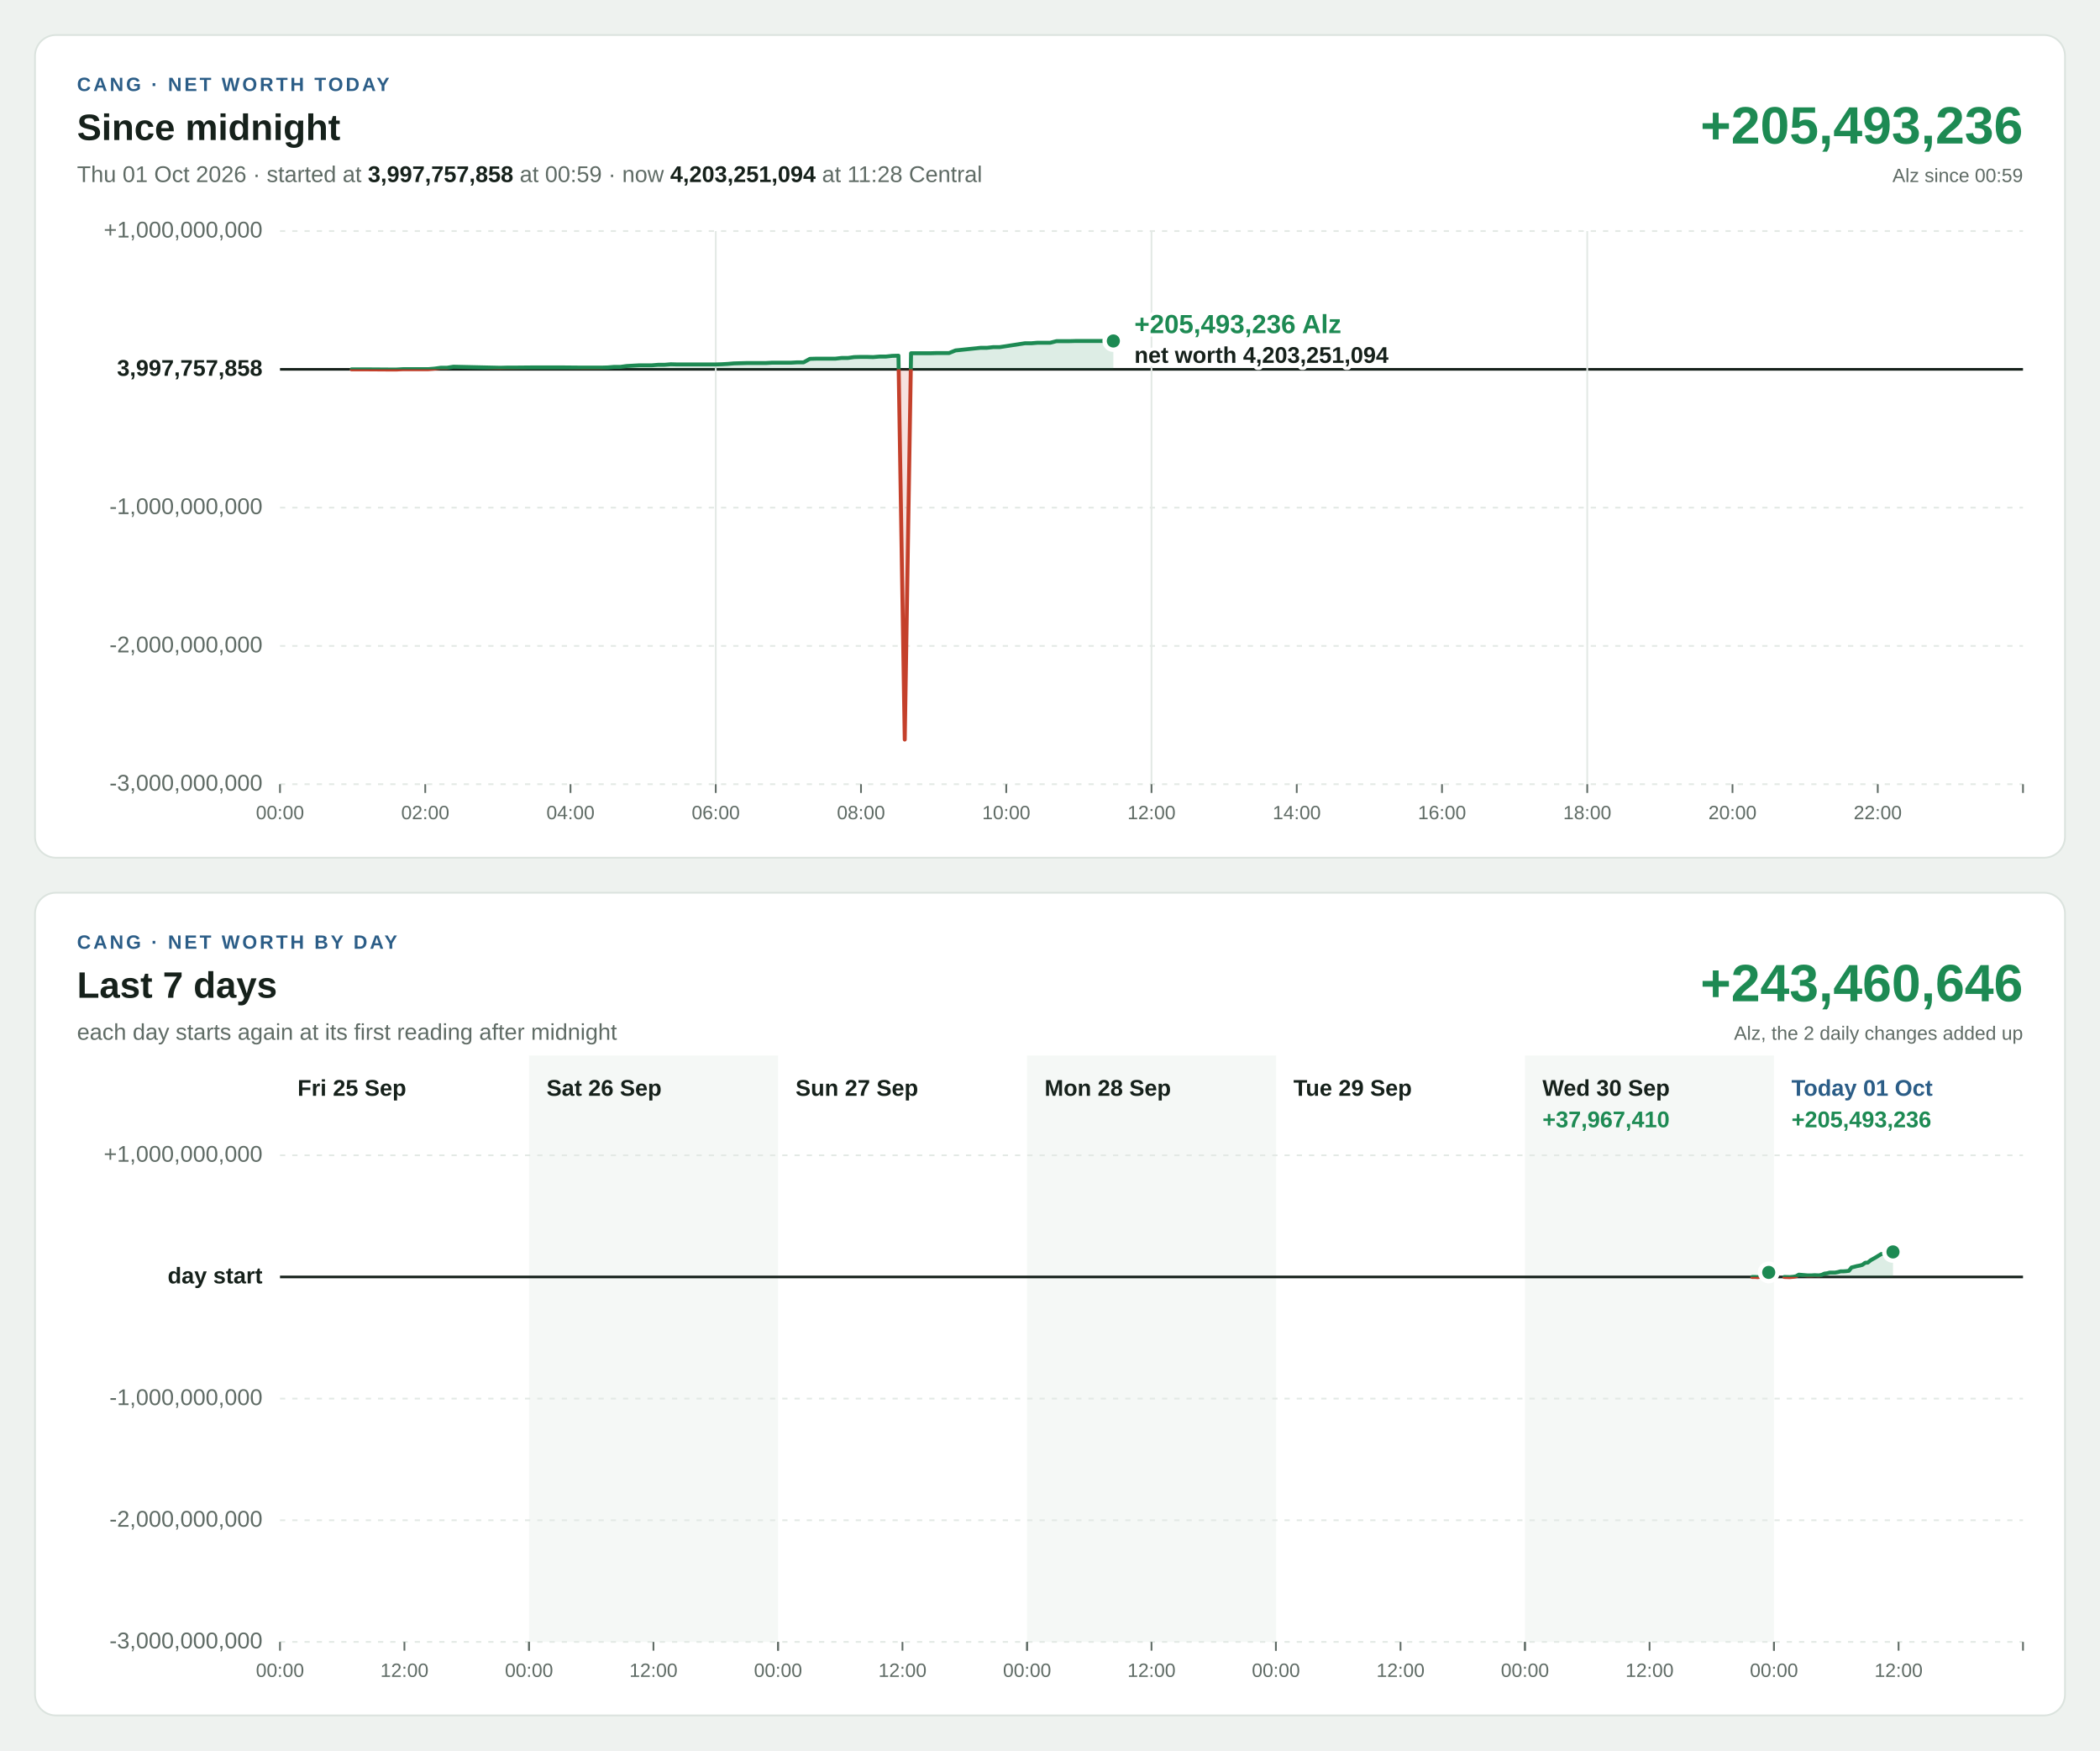
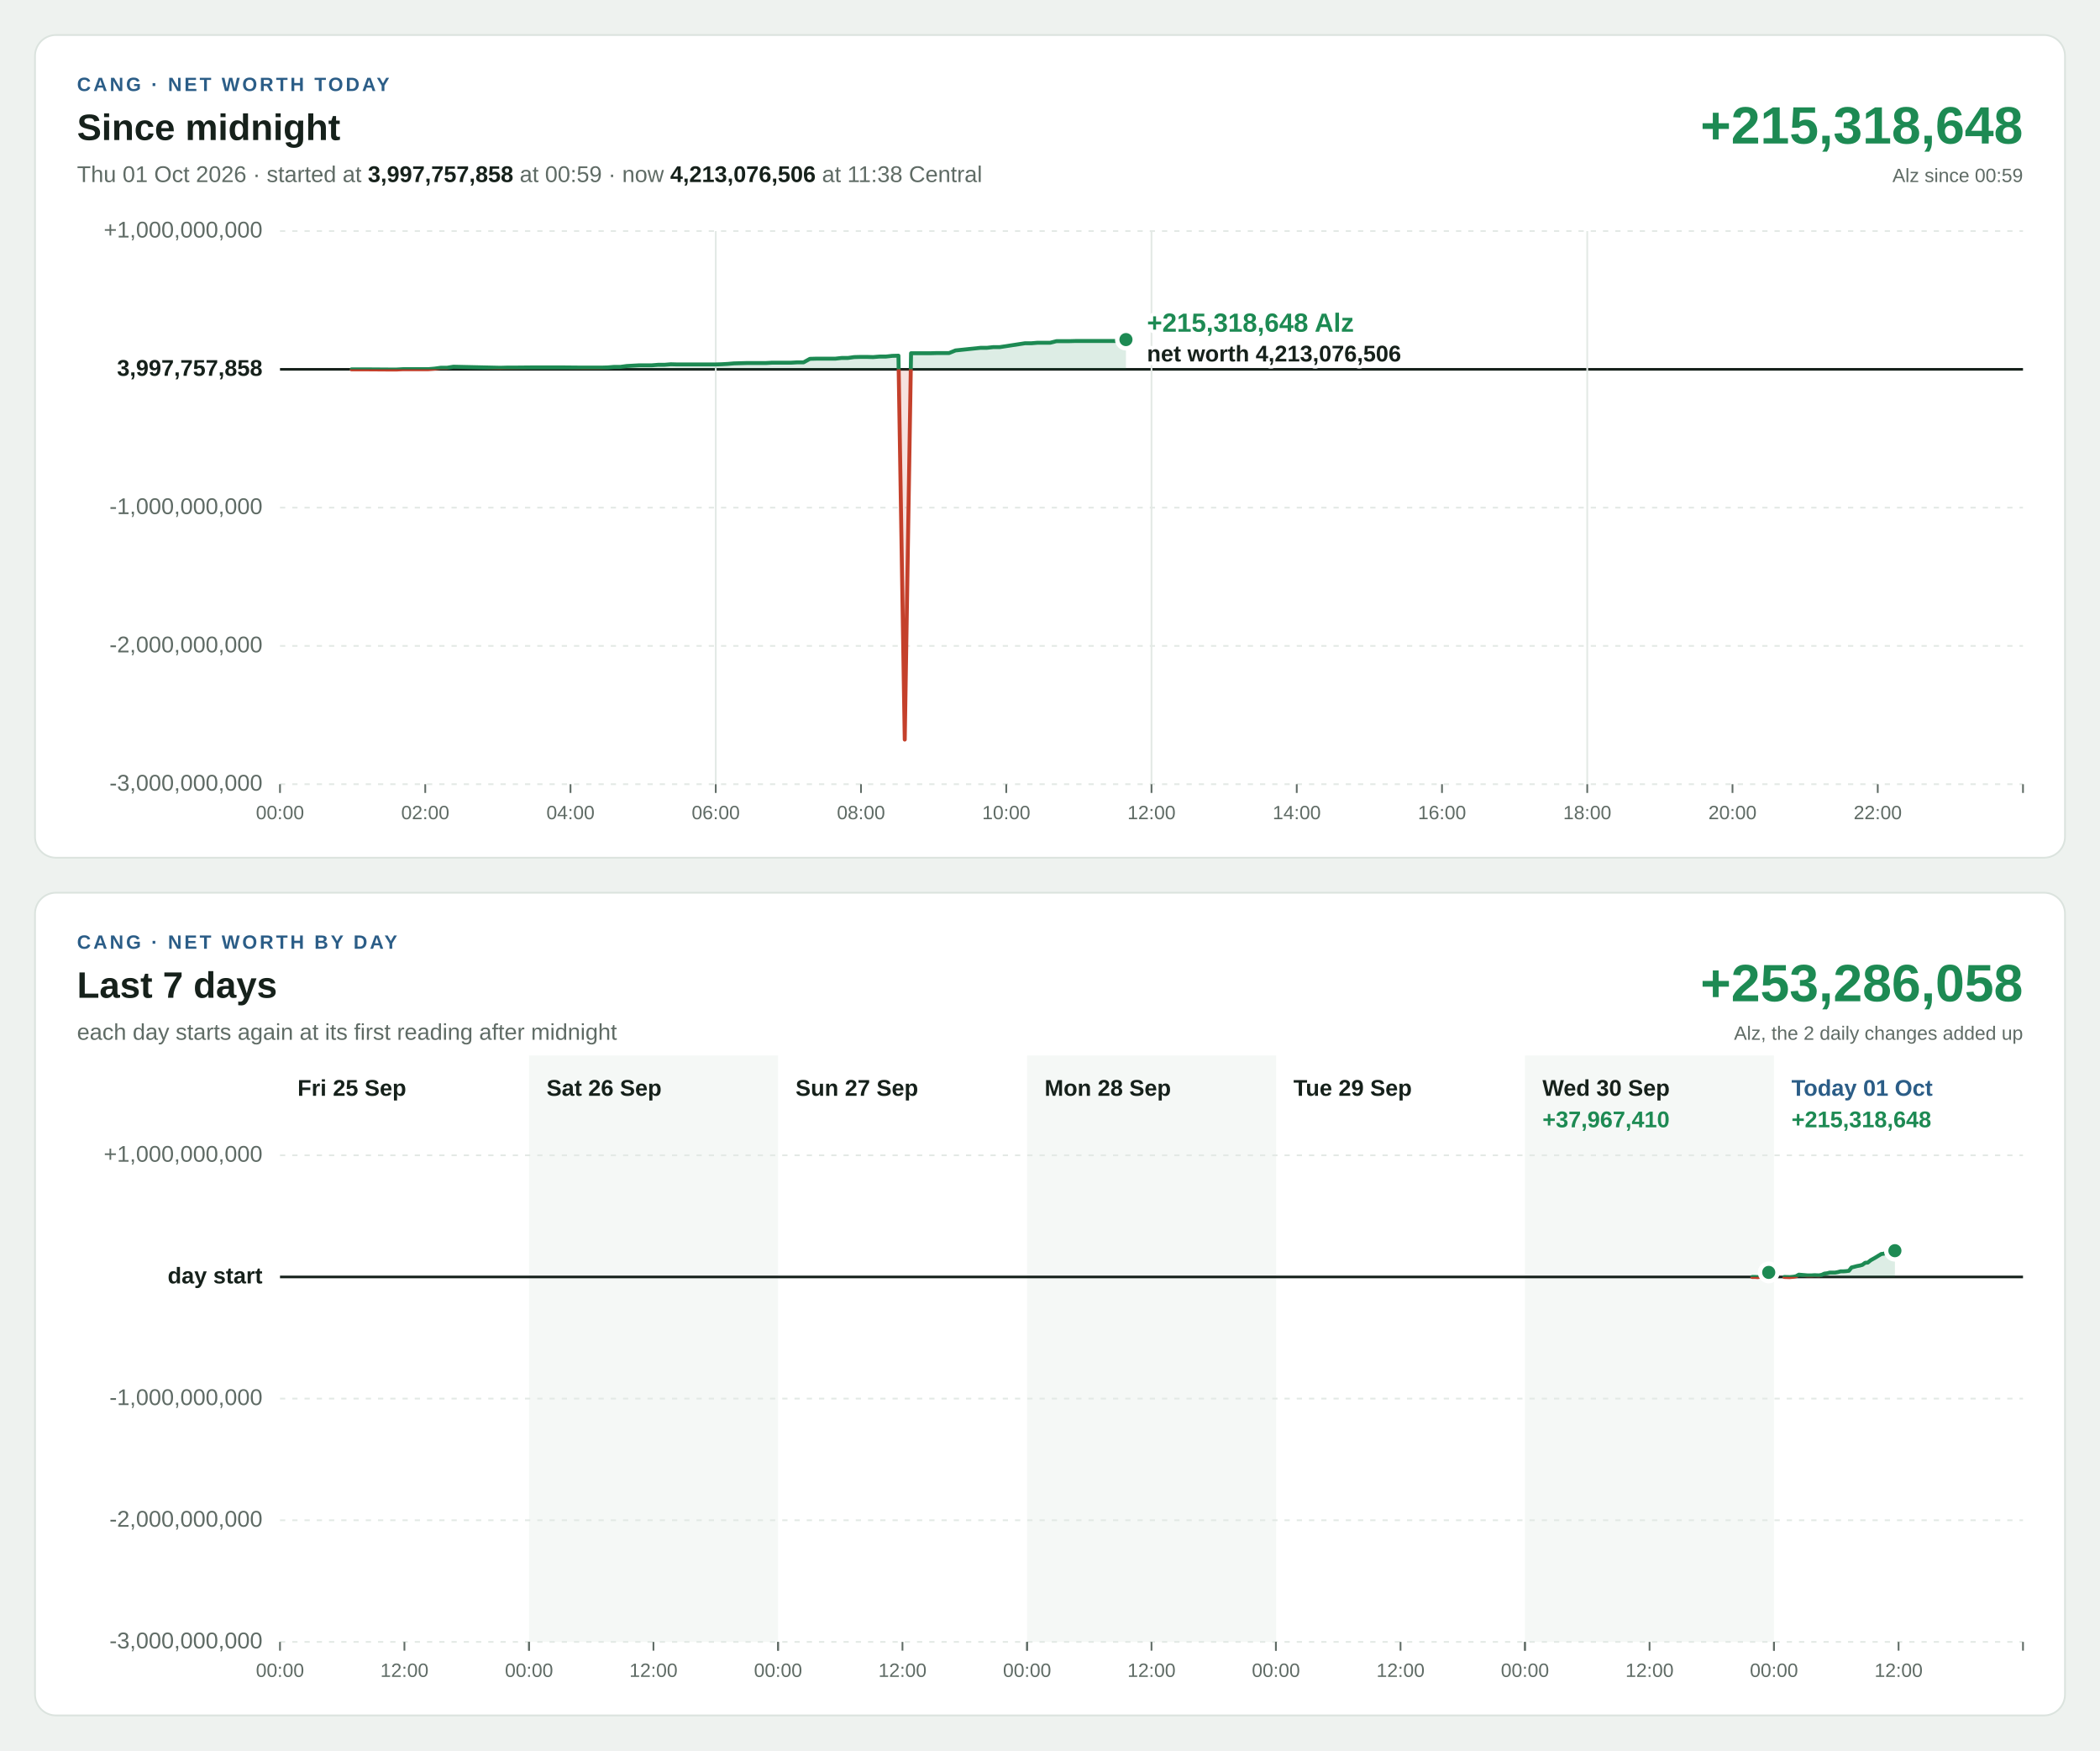
<svg xmlns="http://www.w3.org/2000/svg" width="1200" height="1000" viewBox="0 0 1200 1000" font-family="Segoe UI, Helvetica Neue, Arial, sans-serif" font-size="13" style="font-variant-numeric: tabular-nums">
  <rect width="1200" height="1000" fill="#eef2ef" />
  <g transform="translate(20,20)">
    <rect width="1160" height="470" rx="12" fill="#ffffff" stroke="#dbe3de" />
    <text x="24" y="32" font-size="11" font-weight="700" letter-spacing="1.4" fill="#2b5d87">CANG · NET WORTH TODAY</text>
    <text x="24" y="60" font-size="21" font-weight="700" fill="#16211b">Since midnight</text>
-     <text x="24" y="84" fill="#5f6b65">Thu 01 Oct 2026 · started at <tspan font-weight="700" fill="#16211b">3,997,757,858</tspan> at 00:59 · now <tspan font-weight="700" fill="#16211b">4,203,251,094</tspan> at 11:28 Central</text>
-     <text x="1136" y="62" font-size="30" font-weight="700" text-anchor="end" fill="#1d8a53">+205,493,236</text>
+     <text x="24" y="84" fill="#5f6b65">Thu 01 Oct 2026 · started at <tspan font-weight="700" fill="#16211b">3,997,757,858</tspan> at 00:59 · now <tspan font-weight="700" fill="#16211b">4,213,076,506</tspan> at 11:38 Central</text>
+     <text x="1136" y="62" font-size="30" font-weight="700" text-anchor="end" fill="#1d8a53">+215,318,648</text>
    <text x="1136" y="84" font-size="11" text-anchor="end" fill="#5f6b65">Alz since 00:59</text>
    <line x1="140" x2="1136" y1="428.0" y2="428.0" stroke="#e3e9e5" stroke-width="1" stroke-dasharray="3 4" />
    <text x="130" y="428.0" text-anchor="end" dominant-baseline="middle" font-weight="400" fill="#5f6b65">-3,000,000,000</text>
    <line x1="140" x2="1136" y1="349.0" y2="349.0" stroke="#e3e9e5" stroke-width="1" stroke-dasharray="3 4" />
    <text x="130" y="349.0" text-anchor="end" dominant-baseline="middle" font-weight="400" fill="#5f6b65">-2,000,000,000</text>
    <line x1="140" x2="1136" y1="270.0" y2="270.0" stroke="#e3e9e5" stroke-width="1" stroke-dasharray="3 4" />
    <text x="130" y="270.0" text-anchor="end" dominant-baseline="middle" font-weight="400" fill="#5f6b65">-1,000,000,000</text>
    <line x1="140" x2="1136" y1="191.0" y2="191.0" stroke="#16211b" stroke-width="1.5" />
    <text x="130" y="191.0" text-anchor="end" dominant-baseline="middle" font-weight="700" fill="#16211b">3,997,757,858</text>
    <line x1="140" x2="1136" y1="112.0" y2="112.0" stroke="#e3e9e5" stroke-width="1" stroke-dasharray="3 4" />
    <text x="130" y="112.0" text-anchor="end" dominant-baseline="middle" font-weight="400" fill="#5f6b65">+1,000,000,000</text>
    <line x1="140.0" x2="140.0" y1="428" y2="433" stroke="#5f6b65" stroke-width="1" />
    <text x="140.0" y="448" font-size="11" text-anchor="middle" fill="#5f6b65">00:00</text>
    <line x1="223.0" x2="223.0" y1="428" y2="433" stroke="#5f6b65" stroke-width="1" />
    <text x="223.0" y="448" font-size="11" text-anchor="middle" fill="#5f6b65">02:00</text>
    <line x1="306.0" x2="306.0" y1="428" y2="433" stroke="#5f6b65" stroke-width="1" />
    <text x="306.0" y="448" font-size="11" text-anchor="middle" fill="#5f6b65">04:00</text>
    <line x1="389.0" x2="389.0" y1="112" y2="428" stroke="#e3e9e5" stroke-width="1" />
    <line x1="389.0" x2="389.0" y1="428" y2="433" stroke="#5f6b65" stroke-width="1" />
    <text x="389.0" y="448" font-size="11" text-anchor="middle" fill="#5f6b65">06:00</text>
    <line x1="472.0" x2="472.0" y1="428" y2="433" stroke="#5f6b65" stroke-width="1" />
    <text x="472.0" y="448" font-size="11" text-anchor="middle" fill="#5f6b65">08:00</text>
    <line x1="555.0" x2="555.0" y1="428" y2="433" stroke="#5f6b65" stroke-width="1" />
    <text x="555.0" y="448" font-size="11" text-anchor="middle" fill="#5f6b65">10:00</text>
    <line x1="638.0" x2="638.0" y1="112" y2="428" stroke="#e3e9e5" stroke-width="1" />
    <line x1="638.0" x2="638.0" y1="428" y2="433" stroke="#5f6b65" stroke-width="1" />
    <text x="638.0" y="448" font-size="11" text-anchor="middle" fill="#5f6b65">12:00</text>
    <line x1="721.0" x2="721.0" y1="428" y2="433" stroke="#5f6b65" stroke-width="1" />
    <text x="721.0" y="448" font-size="11" text-anchor="middle" fill="#5f6b65">14:00</text>
    <line x1="804.0" x2="804.0" y1="428" y2="433" stroke="#5f6b65" stroke-width="1" />
    <text x="804.0" y="448" font-size="11" text-anchor="middle" fill="#5f6b65">16:00</text>
    <line x1="887.0" x2="887.0" y1="112" y2="428" stroke="#e3e9e5" stroke-width="1" />
    <line x1="887.0" x2="887.0" y1="428" y2="433" stroke="#5f6b65" stroke-width="1" />
    <text x="887.0" y="448" font-size="11" text-anchor="middle" fill="#5f6b65">18:00</text>
    <line x1="970.0" x2="970.0" y1="428" y2="433" stroke="#5f6b65" stroke-width="1" />
    <text x="970.0" y="448" font-size="11" text-anchor="middle" fill="#5f6b65">20:00</text>
    <line x1="1053.0" x2="1053.0" y1="428" y2="433" stroke="#5f6b65" stroke-width="1" />
    <text x="1053.0" y="448" font-size="11" text-anchor="middle" fill="#5f6b65">22:00</text>
    <line x1="1136.0" x2="1136.0" y1="428" y2="433" stroke="#5f6b65" stroke-width="1" />
    <defs>
-       <path id="shape-today" d="M180.9 191.0L180.9 191.0L184.6 191.0L188.2 191.0L202.9 191.1L206.6 191.1L210.2 190.9L217.3 190.9L220.9 190.9L224.6 190.9L228.2 190.6L231.8 190.1L235.4 190.1L239.1 189.5L265.9 190.1L269.5 190.0L273.1 190.0L283.9 189.9L287.5 189.9L291.2 189.9L294.8 189.9L298.4 189.9L302.0 189.9L312.9 190.0L316.5 190.0L320.1 190.0L323.7 190.0L327.3 189.9L330.9 189.6L334.5 189.6L338.1 189.1L341.7 188.9L345.3 188.7L348.9 188.7L352.5 188.7L356.1 188.4L359.7 188.4L363.3 188.1L367.0 188.2L370.5 188.2L374.1 188.2L377.8 188.2L381.4 188.2L385.0 188.2L388.6 188.2L392.2 188.1L395.8 187.9L399.4 187.6L403.0 187.5L406.6 187.4L410.3 187.4L413.9 187.4L417.5 187.4L421.1 187.2L424.7 187.2L428.4 187.2L432.0 187.2L435.6 187.0L439.2 187.0L442.8 185.0L446.4 184.9L450.0 184.9L453.6 184.9L457.3 184.9L460.9 184.5L464.5 184.5L468.1 184.0L471.7 183.9L475.3 183.9L478.9 184.0L482.6 183.7L486.2 183.7L489.8 183.3L493.4 183.2L497.0 402.5L500.6 181.8L504.3 181.8L507.9 181.8L511.5 181.8L515.1 181.7L518.7 181.7L522.3 181.7L526.0 180.2L540.4 178.7L544.0 178.7L547.6 178.3L551.3 178.3L565.7 176.1L569.3 176.1L572.9 175.8L576.6 175.8L580.1 175.8L583.7 174.9L587.4 174.9L591.0 174.9L594.6 174.8L598.2 174.8L601.8 174.8L605.4 174.8L609.0 174.8L612.6 174.8L616.2 174.8L616.2 191.0Z" />
-       <path id="line-today" d="M180.9 191.0L184.6 191.0L188.2 191.0L202.9 191.1L206.6 191.1L210.2 190.9L217.3 190.9L220.9 190.9L224.6 190.9L228.2 190.6L231.8 190.1L235.4 190.1L239.1 189.5L265.9 190.1L269.5 190.0L273.1 190.0L283.9 189.9L287.5 189.9L291.2 189.9L294.8 189.9L298.4 189.9L302.0 189.9L312.9 190.0L316.5 190.0L320.1 190.0L323.7 190.0L327.3 189.9L330.9 189.6L334.5 189.6L338.1 189.1L341.7 188.9L345.3 188.7L348.9 188.7L352.5 188.7L356.1 188.4L359.7 188.4L363.3 188.1L367.0 188.2L370.5 188.2L374.1 188.2L377.8 188.2L381.4 188.2L385.0 188.2L388.6 188.2L392.2 188.1L395.8 187.9L399.4 187.6L403.0 187.5L406.6 187.4L410.3 187.4L413.9 187.4L417.5 187.4L421.1 187.2L424.7 187.2L428.4 187.2L432.0 187.2L435.6 187.0L439.2 187.0L442.8 185.0L446.4 184.9L450.0 184.9L453.6 184.9L457.3 184.9L460.9 184.5L464.5 184.5L468.1 184.0L471.7 183.9L475.3 183.9L478.9 184.0L482.6 183.7L486.2 183.7L489.8 183.3L493.4 183.2L497.0 402.5L500.6 181.8L504.3 181.8L507.9 181.8L511.5 181.8L515.1 181.7L518.7 181.7L522.3 181.7L526.0 180.2L540.4 178.7L544.0 178.7L547.6 178.3L551.3 178.3L565.7 176.1L569.3 176.1L572.9 175.8L576.6 175.8L580.1 175.8L583.7 174.9L587.4 174.9L591.0 174.9L594.6 174.8L598.2 174.8L601.8 174.8L605.4 174.8L609.0 174.8L612.6 174.8L616.2 174.8" />
+       <path id="shape-today" d="M180.9 191.0L180.9 191.0L184.6 191.0L188.2 191.0L202.9 191.1L206.6 191.1L210.2 190.9L217.3 190.9L220.9 190.9L224.6 190.9L228.2 190.6L231.8 190.1L235.4 190.1L239.1 189.5L265.9 190.1L269.5 190.0L273.1 190.0L283.9 189.9L287.5 189.9L291.2 189.9L294.8 189.9L298.4 189.9L302.0 189.9L312.9 190.0L316.5 190.0L320.1 190.0L323.7 190.0L327.3 189.9L330.9 189.6L334.5 189.6L338.1 189.1L341.7 188.9L345.3 188.7L348.9 188.7L352.5 188.7L356.1 188.4L359.7 188.4L363.3 188.1L367.0 188.2L370.5 188.2L374.1 188.2L377.8 188.2L381.4 188.2L385.0 188.2L388.6 188.2L392.2 188.1L395.8 187.9L399.4 187.6L403.0 187.5L406.6 187.4L410.3 187.4L413.9 187.4L417.5 187.4L421.1 187.2L424.7 187.2L428.4 187.2L432.0 187.2L435.6 187.0L439.2 187.0L442.8 185.0L446.4 184.9L450.0 184.9L453.6 184.9L457.3 184.9L460.9 184.5L464.5 184.5L468.1 184.0L471.7 183.9L475.3 183.9L478.9 184.0L482.6 183.7L486.2 183.7L489.8 183.3L493.4 183.2L497.0 402.5L500.6 181.8L504.3 181.8L507.9 181.8L511.5 181.8L515.1 181.7L518.7 181.7L522.3 181.7L526.0 180.2L540.4 178.7L544.0 178.7L547.6 178.3L551.3 178.3L565.7 176.1L569.3 176.1L572.9 175.8L576.6 175.8L580.1 175.8L583.7 174.9L587.4 174.9L591.0 174.9L594.6 174.8L598.2 174.8L601.8 174.8L605.4 174.8L609.0 174.8L612.6 174.8L616.2 174.8L619.8 174.8L623.4 174.0L623.4 191.0Z" />
+       <path id="line-today" d="M180.9 191.0L184.6 191.0L188.2 191.0L202.9 191.1L206.6 191.1L210.2 190.9L217.3 190.9L220.9 190.9L224.6 190.9L228.2 190.6L231.8 190.1L235.4 190.1L239.1 189.5L265.9 190.1L269.5 190.0L273.1 190.0L283.9 189.9L287.5 189.9L291.2 189.9L294.8 189.9L298.4 189.9L302.0 189.9L312.9 190.0L316.5 190.0L320.1 190.0L323.7 190.0L327.3 189.9L330.9 189.6L334.5 189.6L338.1 189.1L341.7 188.9L345.3 188.7L348.9 188.7L352.5 188.7L356.1 188.4L359.7 188.4L363.3 188.1L367.0 188.2L370.5 188.2L374.1 188.2L377.8 188.2L381.4 188.2L385.0 188.2L388.6 188.2L392.2 188.1L395.8 187.9L399.4 187.6L403.0 187.5L406.6 187.4L410.3 187.4L413.9 187.4L417.5 187.4L421.1 187.2L424.7 187.2L428.4 187.2L432.0 187.2L435.6 187.0L439.2 187.0L442.8 185.0L446.4 184.9L450.0 184.9L453.6 184.9L457.3 184.9L460.9 184.5L464.5 184.5L468.1 184.0L471.7 183.9L475.3 183.9L478.9 184.0L482.6 183.7L486.2 183.7L489.8 183.3L493.4 183.2L497.0 402.5L500.6 181.8L504.3 181.8L507.9 181.8L511.5 181.8L515.1 181.7L518.7 181.7L522.3 181.7L526.0 180.2L540.4 178.7L544.0 178.7L547.6 178.3L551.3 178.3L565.7 176.1L569.3 176.1L572.9 175.8L576.6 175.8L580.1 175.8L583.7 174.9L587.4 174.9L591.0 174.9L594.6 174.8L598.2 174.8L601.8 174.8L605.4 174.8L609.0 174.8L612.6 174.8L616.2 174.8L619.8 174.8L623.4 174.0" />
      <clipPath id="up-today">
        <rect x="140" y="112" width="996" height="79.0" />
      </clipPath>
      <clipPath id="down-today">
        <rect x="140" y="191.0" width="996" height="237.0" />
      </clipPath>
    </defs>
    <use href="#shape-today" fill="#1d8a53" fill-opacity="0.15" clip-path="url(#up-today)" />
    <use href="#line-today" fill="none" stroke="#1d8a53" stroke-width="2.25" stroke-linejoin="round" stroke-linecap="round" clip-path="url(#up-today)" />
    <use href="#shape-today" fill="#c4402b" fill-opacity="0.15" clip-path="url(#down-today)" />
    <use href="#line-today" fill="none" stroke="#c4402b" stroke-width="2.25" stroke-linejoin="round" stroke-linecap="round" clip-path="url(#down-today)" />
-     <circle cx="616.2" cy="174.8" r="5" fill="#1d8a53" stroke="#ffffff" stroke-width="2.5" />
-     <text x="628.2" y="170.3" text-anchor="start" font-size="15" font-weight="700" fill="#1d8a53" stroke="#ffffff" stroke-width="4" stroke-linejoin="round" paint-order="stroke">+205,493,236 Alz</text>
-     <text x="628.2" y="187.3" text-anchor="start" font-size="13" font-weight="600" fill="#16211b" stroke="#ffffff" stroke-width="4" stroke-linejoin="round" paint-order="stroke">net worth 4,203,251,094</text>
+     <circle cx="623.4" cy="174.0" r="5" fill="#1d8a53" stroke="#ffffff" stroke-width="2.5" />
+     <text x="635.4" y="169.5" text-anchor="start" font-size="15" font-weight="700" fill="#1d8a53" stroke="#ffffff" stroke-width="4" stroke-linejoin="round" paint-order="stroke">+215,318,648 Alz</text>
+     <text x="635.4" y="186.5" text-anchor="start" font-size="13" font-weight="600" fill="#16211b" stroke="#ffffff" stroke-width="4" stroke-linejoin="round" paint-order="stroke">net worth 4,213,076,506</text>
  </g>
  <g transform="translate(20,510)">
    <rect width="1160" height="470" rx="12" fill="#ffffff" stroke="#dbe3de" />
    <text x="24" y="32" font-size="11" font-weight="700" letter-spacing="1.4" fill="#2b5d87">CANG · NET WORTH BY DAY</text>
    <text x="24" y="60" font-size="21" font-weight="700" fill="#16211b">Last 7 days</text>
    <text x="24" y="84" fill="#5f6b65">each day starts again at its first reading after midnight</text>
-     <text x="1136" y="62" font-size="30" font-weight="700" text-anchor="end" fill="#1d8a53">+243,460,646</text>
+     <text x="1136" y="62" font-size="30" font-weight="700" text-anchor="end" fill="#1d8a53">+253,286,058</text>
    <text x="1136" y="84" font-size="11" text-anchor="end" fill="#5f6b65">Alz, the 2 daily changes added up</text>
    <rect x="282.3" y="93" width="142.3" height="335" fill="#f5f8f6" />
    <rect x="566.9" y="93" width="142.3" height="335" fill="#f5f8f6" />
    <rect x="851.4" y="93" width="142.3" height="335" fill="#f5f8f6" />
    <line x1="140" x2="1136" y1="428.0" y2="428.0" stroke="#e3e9e5" stroke-width="1" stroke-dasharray="3 4" />
    <text x="130" y="428.0" text-anchor="end" dominant-baseline="middle" font-weight="400" fill="#5f6b65">-3,000,000,000</text>
    <line x1="140" x2="1136" y1="358.5" y2="358.5" stroke="#e3e9e5" stroke-width="1" stroke-dasharray="3 4" />
    <text x="130" y="358.5" text-anchor="end" dominant-baseline="middle" font-weight="400" fill="#5f6b65">-2,000,000,000</text>
    <line x1="140" x2="1136" y1="289.0" y2="289.0" stroke="#e3e9e5" stroke-width="1" stroke-dasharray="3 4" />
    <text x="130" y="289.0" text-anchor="end" dominant-baseline="middle" font-weight="400" fill="#5f6b65">-1,000,000,000</text>
    <line x1="140" x2="1136" y1="219.5" y2="219.5" stroke="#16211b" stroke-width="1.5" />
    <text x="130" y="219.5" text-anchor="end" dominant-baseline="middle" font-weight="700" fill="#16211b">day start</text>
    <line x1="140" x2="1136" y1="150.0" y2="150.0" stroke="#e3e9e5" stroke-width="1" stroke-dasharray="3 4" />
    <text x="130" y="150.0" text-anchor="end" dominant-baseline="middle" font-weight="400" fill="#5f6b65">+1,000,000,000</text>
    <text x="150.0" y="116" font-weight="700" fill="#16211b">Fri 25 Sep</text>
    <line x1="140.0" x2="140.0" y1="428" y2="433" stroke="#5f6b65" stroke-width="1" />
    <text x="140.0" y="448" font-size="11" text-anchor="middle" fill="#5f6b65">00:00</text>
    <line x1="211.1" x2="211.1" y1="428" y2="433" stroke="#5f6b65" stroke-width="1" />
    <text x="211.1" y="448" font-size="11" text-anchor="middle" fill="#5f6b65">12:00</text>
    <line x1="282.3" x2="282.3" y1="428" y2="433" stroke="#5f6b65" stroke-width="1" />
    <text x="292.3" y="116" font-weight="700" fill="#16211b">Sat 26 Sep</text>
    <line x1="282.3" x2="282.3" y1="428" y2="433" stroke="#5f6b65" stroke-width="1" />
    <text x="282.3" y="448" font-size="11" text-anchor="middle" fill="#5f6b65">00:00</text>
    <line x1="353.4" x2="353.4" y1="428" y2="433" stroke="#5f6b65" stroke-width="1" />
    <text x="353.4" y="448" font-size="11" text-anchor="middle" fill="#5f6b65">12:00</text>
    <line x1="424.6" x2="424.6" y1="428" y2="433" stroke="#5f6b65" stroke-width="1" />
    <text x="434.6" y="116" font-weight="700" fill="#16211b">Sun 27 Sep</text>
    <line x1="424.6" x2="424.6" y1="428" y2="433" stroke="#5f6b65" stroke-width="1" />
    <text x="424.6" y="448" font-size="11" text-anchor="middle" fill="#5f6b65">00:00</text>
    <line x1="495.7" x2="495.7" y1="428" y2="433" stroke="#5f6b65" stroke-width="1" />
    <text x="495.7" y="448" font-size="11" text-anchor="middle" fill="#5f6b65">12:00</text>
    <line x1="566.9" x2="566.9" y1="428" y2="433" stroke="#5f6b65" stroke-width="1" />
    <text x="576.9" y="116" font-weight="700" fill="#16211b">Mon 28 Sep</text>
    <line x1="566.9" x2="566.9" y1="428" y2="433" stroke="#5f6b65" stroke-width="1" />
    <text x="566.9" y="448" font-size="11" text-anchor="middle" fill="#5f6b65">00:00</text>
    <line x1="638.0" x2="638.0" y1="428" y2="433" stroke="#5f6b65" stroke-width="1" />
    <text x="638.0" y="448" font-size="11" text-anchor="middle" fill="#5f6b65">12:00</text>
    <line x1="709.1" x2="709.1" y1="428" y2="433" stroke="#5f6b65" stroke-width="1" />
    <text x="719.1" y="116" font-weight="700" fill="#16211b">Tue 29 Sep</text>
    <line x1="709.1" x2="709.1" y1="428" y2="433" stroke="#5f6b65" stroke-width="1" />
    <text x="709.1" y="448" font-size="11" text-anchor="middle" fill="#5f6b65">00:00</text>
    <line x1="780.3" x2="780.3" y1="428" y2="433" stroke="#5f6b65" stroke-width="1" />
    <text x="780.3" y="448" font-size="11" text-anchor="middle" fill="#5f6b65">12:00</text>
    <line x1="851.4" x2="851.4" y1="428" y2="433" stroke="#5f6b65" stroke-width="1" />
    <text x="861.4" y="116" font-weight="700" fill="#16211b">Wed 30 Sep</text>
    <line x1="851.4" x2="851.4" y1="428" y2="433" stroke="#5f6b65" stroke-width="1" />
    <text x="851.4" y="448" font-size="11" text-anchor="middle" fill="#5f6b65">00:00</text>
    <line x1="922.6" x2="922.6" y1="428" y2="433" stroke="#5f6b65" stroke-width="1" />
    <text x="922.6" y="448" font-size="11" text-anchor="middle" fill="#5f6b65">12:00</text>
    <line x1="993.7" x2="993.7" y1="428" y2="433" stroke="#5f6b65" stroke-width="1" />
    <text x="861.4" y="134" font-weight="700" fill="#1d8a53">+37,967,410</text>
    <defs>
      <path id="shape-day5" d="M981.3 219.5L981.3 219.5L982.9 219.5L984.4 219.6L986.0 219.4L987.5 219.4L989.1 218.4L990.7 216.9L990.7 219.5Z" />
      <path id="line-day5" d="M981.3 219.5L982.9 219.5L984.4 219.6L986.0 219.4L987.5 219.4L989.1 218.4L990.7 216.9" />
      <clipPath id="up-day5">
        <rect x="140" y="150" width="996" height="69.5" />
      </clipPath>
      <clipPath id="down-day5">
        <rect x="140" y="219.5" width="996" height="208.5" />
      </clipPath>
    </defs>
    <use href="#shape-day5" fill="#1d8a53" fill-opacity="0.15" clip-path="url(#up-day5)" />
    <use href="#line-day5" fill="none" stroke="#1d8a53" stroke-width="2.25" stroke-linejoin="round" stroke-linecap="round" clip-path="url(#up-day5)" />
    <use href="#shape-day5" fill="#c4402b" fill-opacity="0.15" clip-path="url(#down-day5)" />
    <use href="#line-day5" fill="none" stroke="#c4402b" stroke-width="2.25" stroke-linejoin="round" stroke-linecap="round" clip-path="url(#down-day5)" />
    <circle cx="990.7" cy="216.9" r="5" fill="#1d8a53" stroke="#ffffff" stroke-width="2.5" />
    <text x="1003.7" y="116" font-weight="700" fill="#2b5d87">Today 01 Oct</text>
    <line x1="993.7" x2="993.7" y1="428" y2="433" stroke="#5f6b65" stroke-width="1" />
    <text x="993.7" y="448" font-size="11" text-anchor="middle" fill="#5f6b65">00:00</text>
    <line x1="1064.9" x2="1064.9" y1="428" y2="433" stroke="#5f6b65" stroke-width="1" />
    <text x="1064.9" y="448" font-size="11" text-anchor="middle" fill="#5f6b65">12:00</text>
    <line x1="1136.0" x2="1136.0" y1="428" y2="433" stroke="#5f6b65" stroke-width="1" />
-     <text x="1003.7" y="134" font-weight="700" fill="#1d8a53">+205,493,236</text>
+     <text x="1003.7" y="134" font-weight="700" fill="#1d8a53">+215,318,648</text>
    <defs>
-       <path id="shape-day6" d="M999.6 219.5L999.6 219.5L1002.7 219.6L1004.8 219.4L1006.3 219.1L1007.9 218.2L1012.7 218.6L1015.3 218.6L1016.9 218.5L1019.4 218.6L1021.0 218.3L1022.5 217.6L1024.1 217.4L1025.6 217.0L1027.2 217.0L1028.7 217.0L1030.3 216.7L1031.8 216.3L1033.4 216.3L1034.9 216.2L1036.5 216.0L1038.0 214.1L1039.6 213.7L1041.1 213.3L1042.7 213.0L1044.2 212.6L1045.8 211.4L1047.3 211.3L1048.9 210.0L1051.9 208.3L1055.0 206.4L1056.6 206.2L1058.1 205.4L1059.7 205.2L1061.2 205.2L1061.7 205.2L1061.7 219.5Z" />
-       <path id="line-day6" d="M999.6 219.5L1002.7 219.6L1004.8 219.4L1006.3 219.1L1007.9 218.2L1012.7 218.6L1015.3 218.6L1016.9 218.5L1019.4 218.6L1021.0 218.3L1022.5 217.6L1024.1 217.4L1025.6 217.0L1027.2 217.0L1028.7 217.0L1030.3 216.7L1031.8 216.3L1033.4 216.3L1034.9 216.2L1036.5 216.0L1038.0 214.1L1039.6 213.7L1041.1 213.3L1042.7 213.0L1044.2 212.6L1045.8 211.4L1047.3 211.3L1048.9 210.0L1051.9 208.3L1055.0 206.4L1056.6 206.2L1058.1 205.4L1059.7 205.2L1061.2 205.2L1061.7 205.2" />
+       <path id="shape-day6" d="M999.6 219.5L999.6 219.5L1002.7 219.6L1004.8 219.4L1006.3 219.1L1007.9 218.2L1012.7 218.6L1015.3 218.6L1016.9 218.5L1019.4 218.6L1021.0 218.3L1022.5 217.6L1024.1 217.4L1025.6 217.0L1027.2 217.0L1028.7 217.0L1030.3 216.7L1031.8 216.3L1033.4 216.3L1034.9 216.2L1036.5 216.0L1038.0 214.1L1039.6 213.7L1041.1 213.3L1042.7 213.0L1044.2 212.6L1045.8 211.4L1047.3 211.3L1048.9 210.0L1051.9 208.3L1055.0 206.4L1056.6 206.2L1058.1 205.4L1059.7 205.2L1061.2 205.2L1062.8 204.5L1062.8 219.5Z" />
+       <path id="line-day6" d="M999.6 219.5L1002.7 219.6L1004.8 219.4L1006.3 219.1L1007.9 218.2L1012.7 218.6L1015.3 218.6L1016.9 218.5L1019.4 218.6L1021.0 218.3L1022.5 217.6L1024.1 217.4L1025.6 217.0L1027.2 217.0L1028.7 217.0L1030.3 216.7L1031.8 216.3L1033.4 216.3L1034.9 216.2L1036.5 216.0L1038.0 214.1L1039.6 213.7L1041.1 213.3L1042.7 213.0L1044.2 212.6L1045.8 211.4L1047.3 211.3L1048.9 210.0L1051.9 208.3L1055.0 206.4L1056.6 206.2L1058.1 205.4L1059.7 205.2L1061.2 205.2L1062.8 204.5" />
      <clipPath id="up-day6">
        <rect x="140" y="150" width="996" height="69.5" />
      </clipPath>
      <clipPath id="down-day6">
        <rect x="140" y="219.5" width="996" height="208.5" />
      </clipPath>
    </defs>
    <use href="#shape-day6" fill="#1d8a53" fill-opacity="0.15" clip-path="url(#up-day6)" />
    <use href="#line-day6" fill="none" stroke="#1d8a53" stroke-width="2.25" stroke-linejoin="round" stroke-linecap="round" clip-path="url(#up-day6)" />
    <use href="#shape-day6" fill="#c4402b" fill-opacity="0.15" clip-path="url(#down-day6)" />
    <use href="#line-day6" fill="none" stroke="#c4402b" stroke-width="2.25" stroke-linejoin="round" stroke-linecap="round" clip-path="url(#down-day6)" />
-     <circle cx="1061.7" cy="205.2" r="5" fill="#1d8a53" stroke="#ffffff" stroke-width="2.5" />
+     <circle cx="1062.8" cy="204.5" r="5" fill="#1d8a53" stroke="#ffffff" stroke-width="2.5" />
  </g>
</svg>
